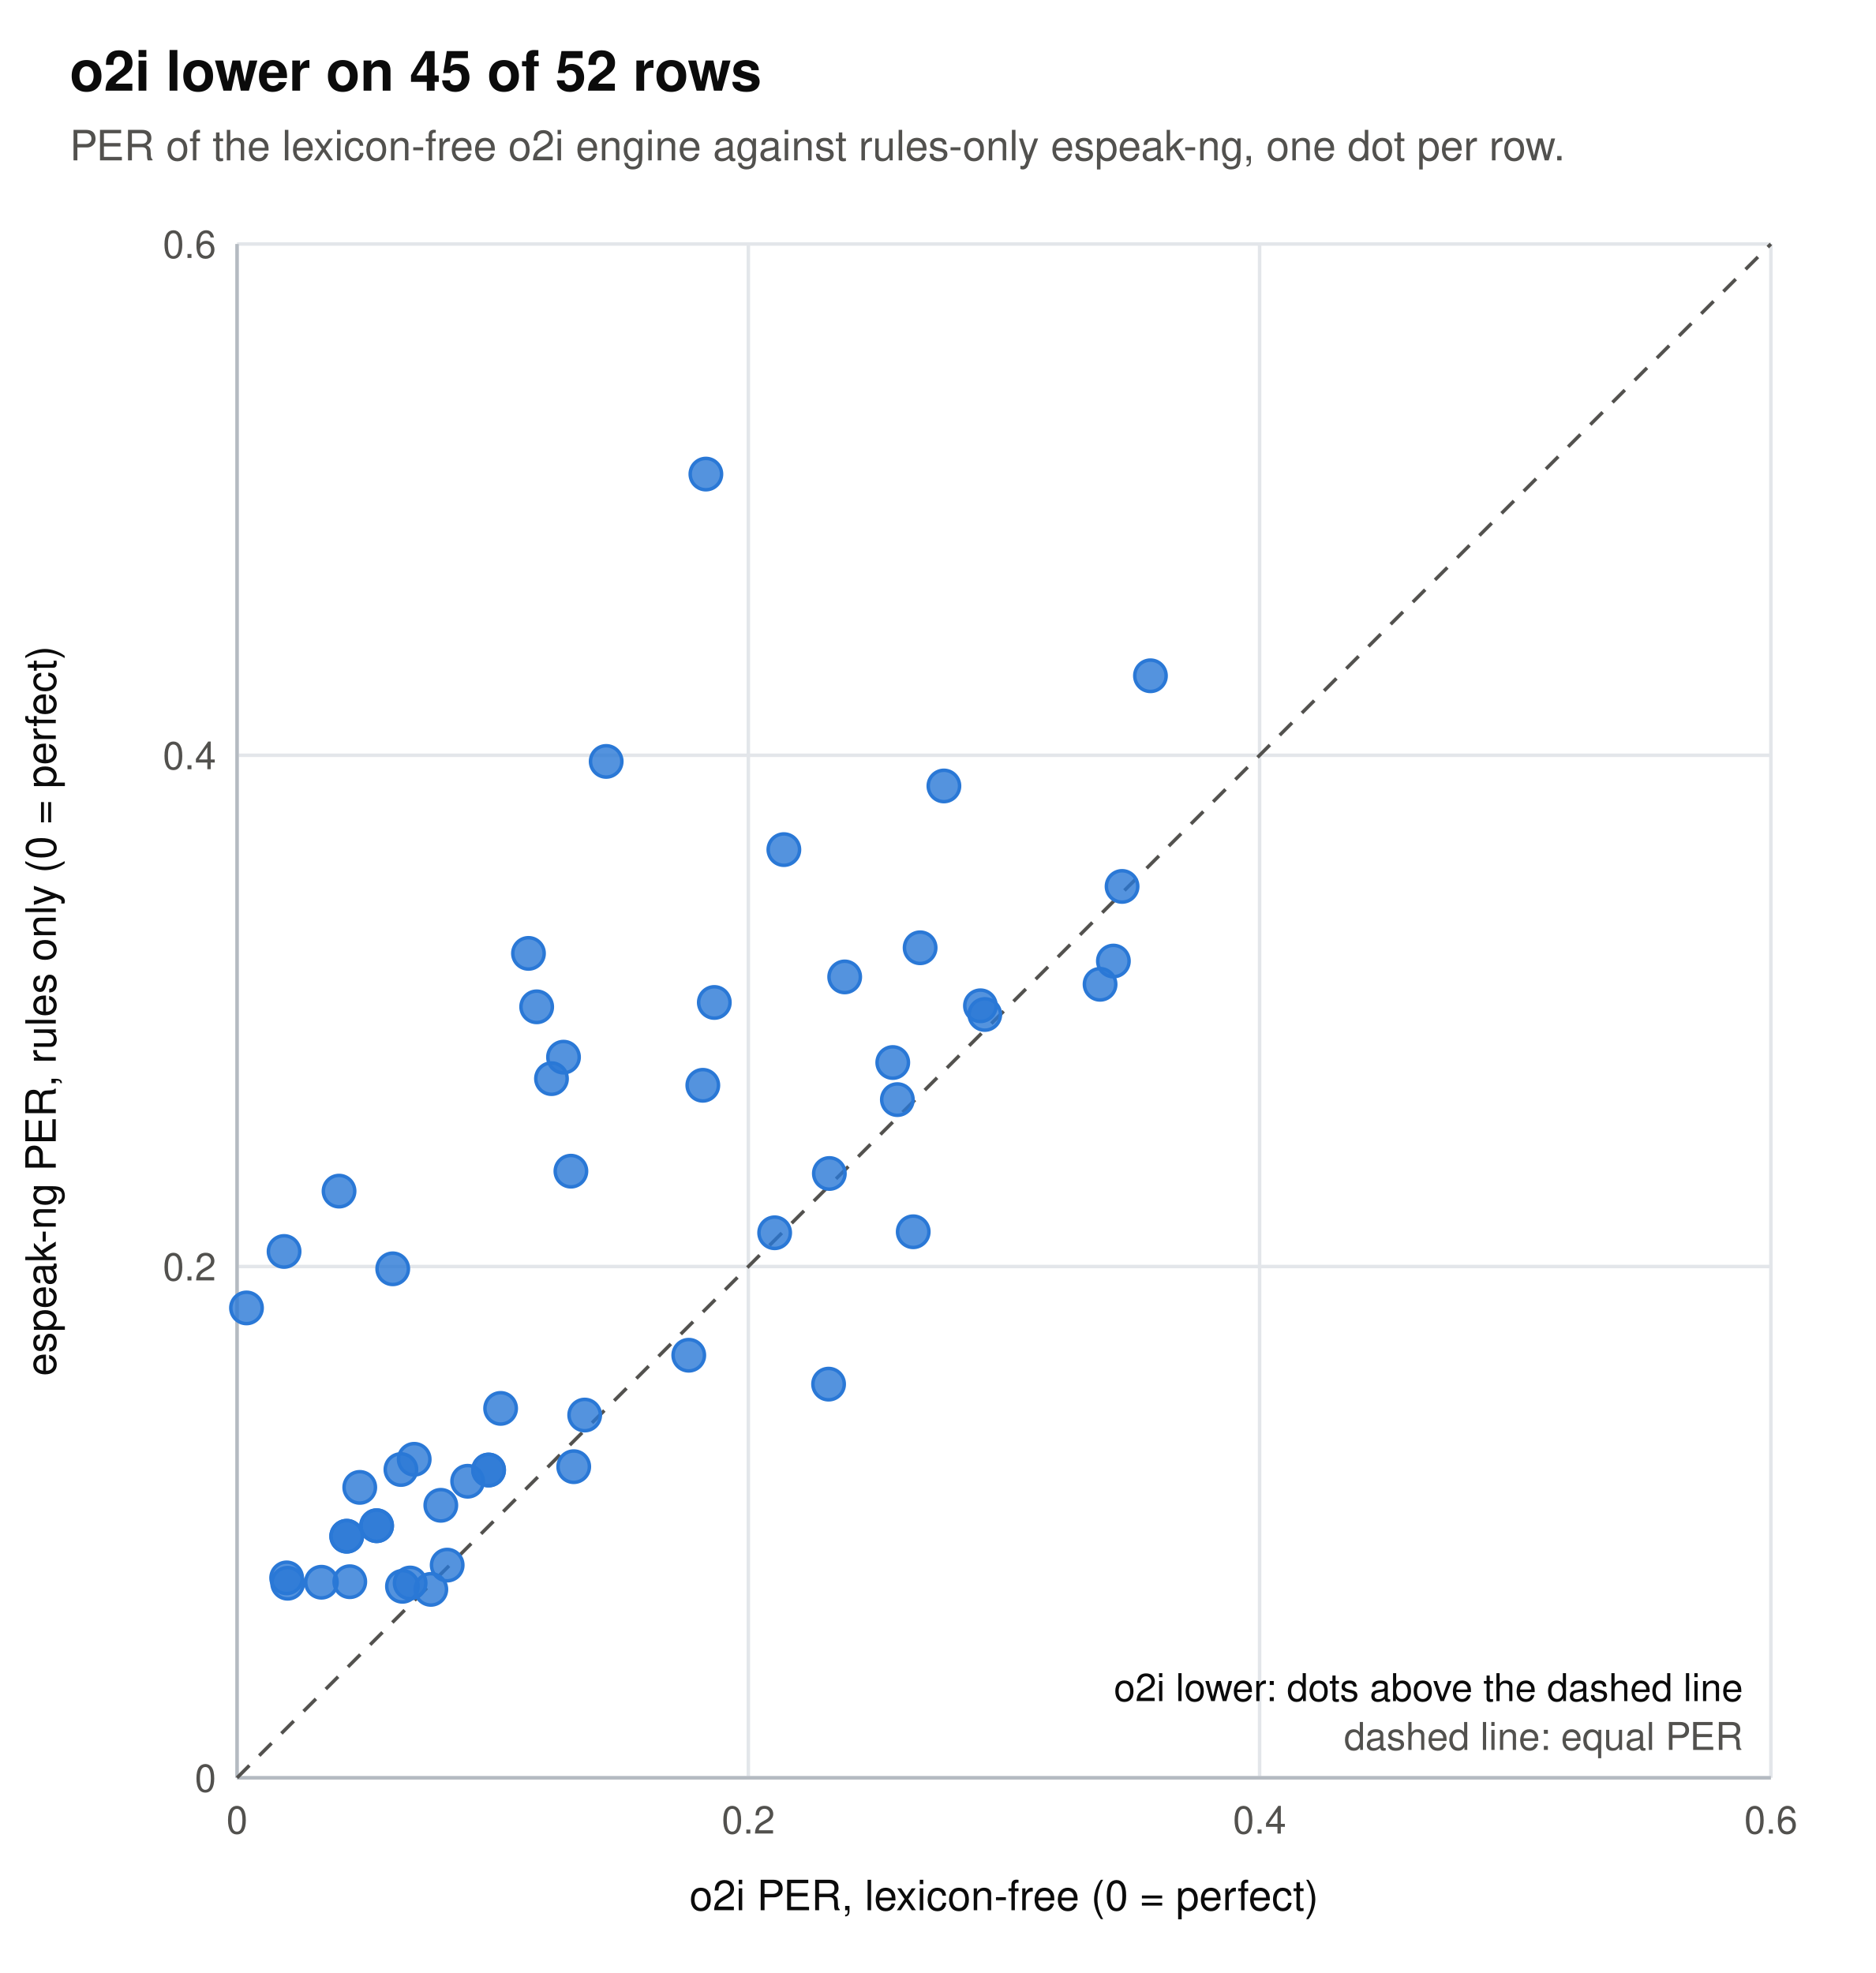
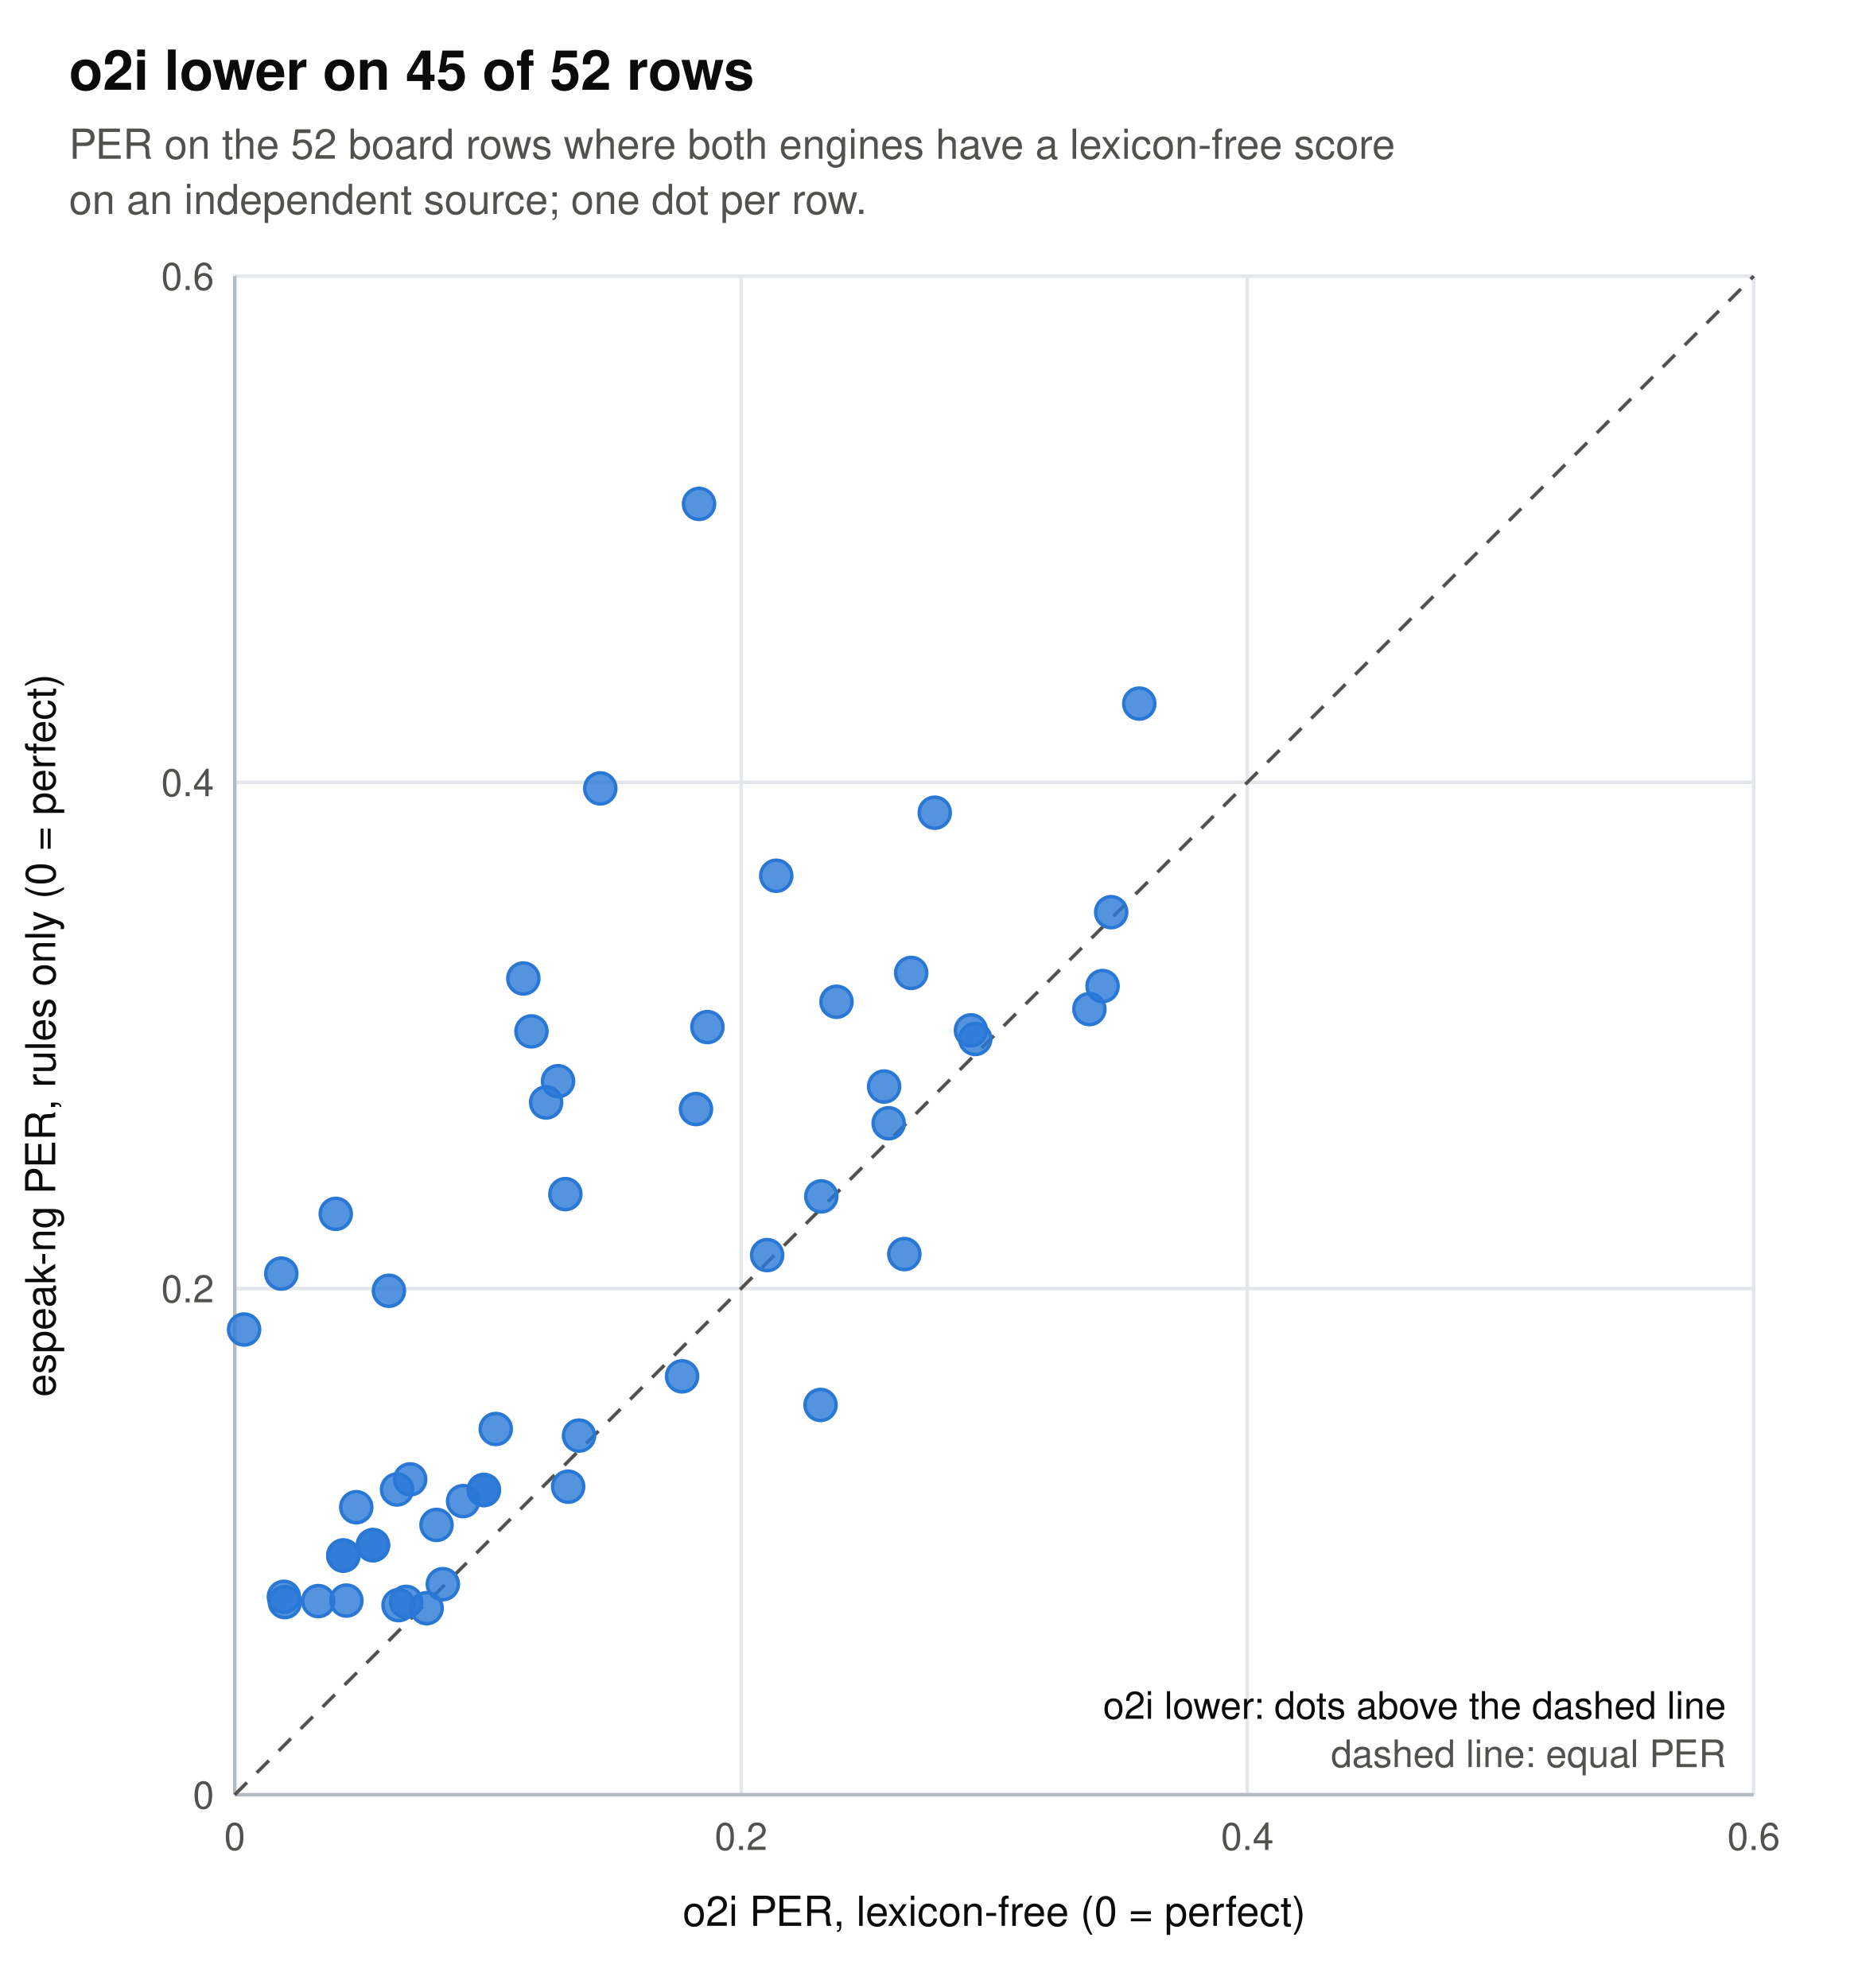
- <svg xmlns="http://www.w3.org/2000/svg" width="538" height="566" viewBox="0 0 538 566" role="img" font-family="-apple-system, BlinkMacSystemFont, 'Segoe UI', Helvetica, Arial, sans-serif">
+ <svg xmlns="http://www.w3.org/2000/svg" width="538" height="576" viewBox="0 0 538 576" role="img" font-family="-apple-system, BlinkMacSystemFont, 'Segoe UI', Helvetica, Arial, sans-serif">
  <text x="20" y="26" font-size="16" text-anchor="start" font-weight="bold" fill="#0b0b0b">o2i lower on 45 of 52 rows</text>
-   <text x="20" y="46" font-size="12" text-anchor="start" font-weight="normal" fill="#52514e">PER of the lexicon-free o2i engine against rules-only espeak-ng, one dot per row.</text>
-   <line x1="68" y1="510" x2="508" y2="510" stroke="#e3e6ea" stroke-width="1" />
-   <line x1="68" y1="510" x2="68" y2="70" stroke="#e3e6ea" stroke-width="1" />
-   <text x="62" y="514" font-size="11" text-anchor="end" font-weight="normal" fill="#52514e">0</text>
-   <text x="68" y="526" font-size="11" text-anchor="middle" font-weight="normal" fill="#52514e">0</text>
-   <line x1="68" y1="363.33" x2="508" y2="363.33" stroke="#e3e6ea" stroke-width="1" />
-   <line x1="214.67" y1="510" x2="214.67" y2="70" stroke="#e3e6ea" stroke-width="1" />
-   <text x="62" y="367.33" font-size="11" text-anchor="end" font-weight="normal" fill="#52514e">0.2</text>
-   <text x="214.67" y="526" font-size="11" text-anchor="middle" font-weight="normal" fill="#52514e">0.2</text>
-   <line x1="68" y1="216.67" x2="508" y2="216.67" stroke="#e3e6ea" stroke-width="1" />
-   <line x1="361.33" y1="510" x2="361.33" y2="70" stroke="#e3e6ea" stroke-width="1" />
-   <text x="62" y="220.67" font-size="11" text-anchor="end" font-weight="normal" fill="#52514e">0.4</text>
-   <text x="361.33" y="526" font-size="11" text-anchor="middle" font-weight="normal" fill="#52514e">0.4</text>
-   <line x1="68" y1="70" x2="508" y2="70" stroke="#e3e6ea" stroke-width="1" />
-   <line x1="508" y1="510" x2="508" y2="70" stroke="#e3e6ea" stroke-width="1" />
-   <text x="62" y="74" font-size="11" text-anchor="end" font-weight="normal" fill="#52514e">0.6</text>
-   <text x="508" y="526" font-size="11" text-anchor="middle" font-weight="normal" fill="#52514e">0.6</text>
-   <line x1="68" y1="510" x2="508" y2="510" stroke="#b4bac1" stroke-width="1" />
-   <line x1="68" y1="510" x2="68" y2="70" stroke="#b4bac1" stroke-width="1" />
-   <line x1="68" y1="510" x2="508" y2="70" stroke="#52514e" stroke-width="1" stroke-dasharray="5 4" />
-   <circle cx="70.71" cy="375.21" r="4.5" fill="#2a78d6" fill-opacity="0.8" stroke="#2a78d6" />
-   <circle cx="81.49" cy="359.01" r="4.5" fill="#2a78d6" fill-opacity="0.8" stroke="#2a78d6" />
-   <circle cx="82.23" cy="452.65" r="4.5" fill="#2a78d6" fill-opacity="0.8" stroke="#2a78d6" />
-   <circle cx="82.52" cy="454.19" r="4.5" fill="#2a78d6" fill-opacity="0.8" stroke="#2a78d6" />
-   <circle cx="92.2" cy="453.9" r="4.5" fill="#2a78d6" fill-opacity="0.8" stroke="#2a78d6" />
-   <circle cx="97.26" cy="341.7" r="4.5" fill="#2a78d6" fill-opacity="0.8" stroke="#2a78d6" />
-   <circle cx="99.46" cy="440.7" r="4.5" fill="#2a78d6" fill-opacity="0.8" stroke="#2a78d6" />
-   <circle cx="99.46" cy="440.7" r="4.5" fill="#2a78d6" fill-opacity="0.8" stroke="#2a78d6" />
-   <circle cx="100.34" cy="453.75" r="4.5" fill="#2a78d6" fill-opacity="0.8" stroke="#2a78d6" />
-   <circle cx="103.2" cy="426.69" r="4.5" fill="#2a78d6" fill-opacity="0.8" stroke="#2a78d6" />
-   <circle cx="108.04" cy="437.69" r="4.5" fill="#2a78d6" fill-opacity="0.8" stroke="#2a78d6" />
-   <circle cx="108.04" cy="437.69" r="4.5" fill="#2a78d6" fill-opacity="0.8" stroke="#2a78d6" />
-   <circle cx="112.66" cy="363.99" r="4.5" fill="#2a78d6" fill-opacity="0.8" stroke="#2a78d6" />
-   <circle cx="115.01" cy="421.56" r="4.5" fill="#2a78d6" fill-opacity="0.8" stroke="#2a78d6" />
-   <circle cx="115.45" cy="455.07" r="4.5" fill="#2a78d6" fill-opacity="0.8" stroke="#2a78d6" />
-   <circle cx="117.65" cy="454.12" r="4.5" fill="#2a78d6" fill-opacity="0.8" stroke="#2a78d6" />
-   <circle cx="118.82" cy="418.63" r="4.5" fill="#2a78d6" fill-opacity="0.8" stroke="#2a78d6" />
-   <circle cx="123.59" cy="455.95" r="4.5" fill="#2a78d6" fill-opacity="0.8" stroke="#2a78d6" />
-   <circle cx="126.45" cy="431.83" r="4.5" fill="#2a78d6" fill-opacity="0.8" stroke="#2a78d6" />
-   <circle cx="128.28" cy="448.99" r="4.5" fill="#2a78d6" fill-opacity="0.8" stroke="#2a78d6" />
-   <circle cx="134.15" cy="424.93" r="4.5" fill="#2a78d6" fill-opacity="0.8" stroke="#2a78d6" />
-   <circle cx="140.16" cy="421.71" r="4.5" fill="#2a78d6" fill-opacity="0.8" stroke="#2a78d6" />
-   <circle cx="140.16" cy="421.71" r="4.5" fill="#2a78d6" fill-opacity="0.8" stroke="#2a78d6" />
-   <circle cx="143.61" cy="404.03" r="4.5" fill="#2a78d6" fill-opacity="0.8" stroke="#2a78d6" />
-   <circle cx="151.6" cy="273.5" r="4.5" fill="#2a78d6" fill-opacity="0.8" stroke="#2a78d6" />
-   <circle cx="153.95" cy="288.83" r="4.5" fill="#2a78d6" fill-opacity="0.8" stroke="#2a78d6" />
-   <circle cx="158.2" cy="309.43" r="4.5" fill="#2a78d6" fill-opacity="0.8" stroke="#2a78d6" />
-   <circle cx="161.65" cy="303.27" r="4.5" fill="#2a78d6" fill-opacity="0.8" stroke="#2a78d6" />
-   <circle cx="163.77" cy="335.98" r="4.5" fill="#2a78d6" fill-opacity="0.8" stroke="#2a78d6" />
-   <circle cx="164.58" cy="420.75" r="4.5" fill="#2a78d6" fill-opacity="0.8" stroke="#2a78d6" />
-   <circle cx="167.73" cy="405.94" r="4.5" fill="#2a78d6" fill-opacity="0.8" stroke="#2a78d6" />
-   <circle cx="173.89" cy="218.43" r="4.5" fill="#2a78d6" fill-opacity="0.8" stroke="#2a78d6" />
-   <circle cx="197.58" cy="388.78" r="4.5" fill="#2a78d6" fill-opacity="0.8" stroke="#2a78d6" />
-   <circle cx="201.61" cy="311.34" r="4.5" fill="#2a78d6" fill-opacity="0.8" stroke="#2a78d6" />
-   <circle cx="202.49" cy="136" r="4.5" fill="#2a78d6" fill-opacity="0.8" stroke="#2a78d6" />
-   <circle cx="204.91" cy="287.58" r="4.5" fill="#2a78d6" fill-opacity="0.8" stroke="#2a78d6" />
-   <circle cx="222.22" cy="353.65" r="4.5" fill="#2a78d6" fill-opacity="0.8" stroke="#2a78d6" />
-   <circle cx="224.86" cy="243.73" r="4.5" fill="#2a78d6" fill-opacity="0.8" stroke="#2a78d6" />
-   <circle cx="237.69" cy="397.07" r="4.5" fill="#2a78d6" fill-opacity="0.8" stroke="#2a78d6" />
-   <circle cx="237.91" cy="336.64" r="4.5" fill="#2a78d6" fill-opacity="0.8" stroke="#2a78d6" />
-   <circle cx="242.31" cy="280.25" r="4.5" fill="#2a78d6" fill-opacity="0.8" stroke="#2a78d6" />
-   <circle cx="256.1" cy="304.81" r="4.5" fill="#2a78d6" fill-opacity="0.8" stroke="#2a78d6" />
-   <circle cx="257.42" cy="315.45" r="4.5" fill="#2a78d6" fill-opacity="0.8" stroke="#2a78d6" />
-   <circle cx="261.97" cy="353.36" r="4.5" fill="#2a78d6" fill-opacity="0.8" stroke="#2a78d6" />
-   <circle cx="263.95" cy="271.89" r="4.5" fill="#2a78d6" fill-opacity="0.8" stroke="#2a78d6" />
-   <circle cx="270.77" cy="225.47" r="4.5" fill="#2a78d6" fill-opacity="0.8" stroke="#2a78d6" />
-   <circle cx="281.25" cy="288.53" r="4.5" fill="#2a78d6" fill-opacity="0.8" stroke="#2a78d6" />
-   <circle cx="282.5" cy="291.03" r="4.5" fill="#2a78d6" fill-opacity="0.8" stroke="#2a78d6" />
-   <circle cx="315.57" cy="282.37" r="4.5" fill="#2a78d6" fill-opacity="0.8" stroke="#2a78d6" />
-   <circle cx="319.39" cy="275.7" r="4.5" fill="#2a78d6" fill-opacity="0.8" stroke="#2a78d6" />
-   <circle cx="321.88" cy="254.29" r="4.5" fill="#2a78d6" fill-opacity="0.8" stroke="#2a78d6" />
-   <circle cx="330.02" cy="193.86" r="4.5" fill="#2a78d6" fill-opacity="0.8" stroke="#2a78d6" />
-   <text x="500" y="488" font-size="11" text-anchor="end" font-weight="normal" fill="#0b0b0b">o2i lower: dots above the dashed line</text>
-   <text x="500" y="502" font-size="11" text-anchor="end" font-weight="normal" fill="#52514e">dashed line: equal PER</text>
-   <text x="288" y="548" font-size="12" text-anchor="middle" font-weight="normal" fill="#0b0b0b">o2i PER, lexicon-free (0 = perfect)</text>
-   <text x="16" y="290" transform="rotate(-90 16 290)" font-size="12" text-anchor="middle" font-weight="normal" fill="#0b0b0b">espeak-ng PER, rules only (0 = perfect)</text>
+   <text x="20" y="46" font-size="12" text-anchor="start" font-weight="normal" fill="#52514e">PER on the 52 board rows where both engines have a lexicon-free score</text>
+   <text x="20" y="62" font-size="12" text-anchor="start" font-weight="normal" fill="#52514e">on an independent source; one dot per row.</text>
+   <line x1="68" y1="520" x2="508" y2="520" stroke="#e3e6ea" stroke-width="1" />
+   <line x1="68" y1="520" x2="68" y2="80" stroke="#e3e6ea" stroke-width="1" />
+   <text x="62" y="524" font-size="11" text-anchor="end" font-weight="normal" fill="#52514e">0</text>
+   <text x="68" y="536" font-size="11" text-anchor="middle" font-weight="normal" fill="#52514e">0</text>
+   <line x1="68" y1="373.33" x2="508" y2="373.33" stroke="#e3e6ea" stroke-width="1" />
+   <line x1="214.67" y1="520" x2="214.67" y2="80" stroke="#e3e6ea" stroke-width="1" />
+   <text x="62" y="377.33" font-size="11" text-anchor="end" font-weight="normal" fill="#52514e">0.2</text>
+   <text x="214.67" y="536" font-size="11" text-anchor="middle" font-weight="normal" fill="#52514e">0.2</text>
+   <line x1="68" y1="226.67" x2="508" y2="226.67" stroke="#e3e6ea" stroke-width="1" />
+   <line x1="361.33" y1="520" x2="361.33" y2="80" stroke="#e3e6ea" stroke-width="1" />
+   <text x="62" y="230.67" font-size="11" text-anchor="end" font-weight="normal" fill="#52514e">0.4</text>
+   <text x="361.33" y="536" font-size="11" text-anchor="middle" font-weight="normal" fill="#52514e">0.4</text>
+   <line x1="68" y1="80" x2="508" y2="80" stroke="#e3e6ea" stroke-width="1" />
+   <line x1="508" y1="520" x2="508" y2="80" stroke="#e3e6ea" stroke-width="1" />
+   <text x="62" y="84" font-size="11" text-anchor="end" font-weight="normal" fill="#52514e">0.6</text>
+   <text x="508" y="536" font-size="11" text-anchor="middle" font-weight="normal" fill="#52514e">0.6</text>
+   <line x1="68" y1="520" x2="508" y2="520" stroke="#b4bac1" stroke-width="1" />
+   <line x1="68" y1="520" x2="68" y2="80" stroke="#b4bac1" stroke-width="1" />
+   <line x1="68" y1="520" x2="508" y2="80" stroke="#52514e" stroke-width="1" stroke-dasharray="5 4" />
+   <circle cx="70.71" cy="385.21" r="4.5" fill="#2a78d6" fill-opacity="0.8" stroke="#2a78d6" />
+   <circle cx="81.49" cy="369.01" r="4.5" fill="#2a78d6" fill-opacity="0.8" stroke="#2a78d6" />
+   <circle cx="82.23" cy="462.65" r="4.5" fill="#2a78d6" fill-opacity="0.8" stroke="#2a78d6" />
+   <circle cx="82.52" cy="464.19" r="4.5" fill="#2a78d6" fill-opacity="0.8" stroke="#2a78d6" />
+   <circle cx="92.2" cy="463.9" r="4.5" fill="#2a78d6" fill-opacity="0.8" stroke="#2a78d6" />
+   <circle cx="97.26" cy="351.7" r="4.5" fill="#2a78d6" fill-opacity="0.8" stroke="#2a78d6" />
+   <circle cx="99.46" cy="450.7" r="4.5" fill="#2a78d6" fill-opacity="0.8" stroke="#2a78d6" />
+   <circle cx="99.46" cy="450.7" r="4.5" fill="#2a78d6" fill-opacity="0.8" stroke="#2a78d6" />
+   <circle cx="100.34" cy="463.75" r="4.5" fill="#2a78d6" fill-opacity="0.8" stroke="#2a78d6" />
+   <circle cx="103.2" cy="436.69" r="4.5" fill="#2a78d6" fill-opacity="0.8" stroke="#2a78d6" />
+   <circle cx="108.04" cy="447.69" r="4.5" fill="#2a78d6" fill-opacity="0.8" stroke="#2a78d6" />
+   <circle cx="108.04" cy="447.69" r="4.5" fill="#2a78d6" fill-opacity="0.8" stroke="#2a78d6" />
+   <circle cx="112.66" cy="373.99" r="4.5" fill="#2a78d6" fill-opacity="0.8" stroke="#2a78d6" />
+   <circle cx="115.01" cy="431.56" r="4.5" fill="#2a78d6" fill-opacity="0.8" stroke="#2a78d6" />
+   <circle cx="115.45" cy="465.07" r="4.5" fill="#2a78d6" fill-opacity="0.8" stroke="#2a78d6" />
+   <circle cx="117.65" cy="464.12" r="4.5" fill="#2a78d6" fill-opacity="0.8" stroke="#2a78d6" />
+   <circle cx="118.82" cy="428.63" r="4.5" fill="#2a78d6" fill-opacity="0.8" stroke="#2a78d6" />
+   <circle cx="123.59" cy="465.95" r="4.5" fill="#2a78d6" fill-opacity="0.8" stroke="#2a78d6" />
+   <circle cx="126.45" cy="441.83" r="4.5" fill="#2a78d6" fill-opacity="0.8" stroke="#2a78d6" />
+   <circle cx="128.28" cy="458.99" r="4.5" fill="#2a78d6" fill-opacity="0.8" stroke="#2a78d6" />
+   <circle cx="134.15" cy="434.93" r="4.5" fill="#2a78d6" fill-opacity="0.8" stroke="#2a78d6" />
+   <circle cx="140.16" cy="431.71" r="4.5" fill="#2a78d6" fill-opacity="0.8" stroke="#2a78d6" />
+   <circle cx="140.16" cy="431.71" r="4.5" fill="#2a78d6" fill-opacity="0.8" stroke="#2a78d6" />
+   <circle cx="143.61" cy="414.03" r="4.5" fill="#2a78d6" fill-opacity="0.8" stroke="#2a78d6" />
+   <circle cx="151.6" cy="283.5" r="4.5" fill="#2a78d6" fill-opacity="0.8" stroke="#2a78d6" />
+   <circle cx="153.95" cy="298.83" r="4.5" fill="#2a78d6" fill-opacity="0.8" stroke="#2a78d6" />
+   <circle cx="158.2" cy="319.43" r="4.5" fill="#2a78d6" fill-opacity="0.8" stroke="#2a78d6" />
+   <circle cx="161.65" cy="313.27" r="4.5" fill="#2a78d6" fill-opacity="0.8" stroke="#2a78d6" />
+   <circle cx="163.77" cy="345.98" r="4.5" fill="#2a78d6" fill-opacity="0.8" stroke="#2a78d6" />
+   <circle cx="164.58" cy="430.75" r="4.5" fill="#2a78d6" fill-opacity="0.8" stroke="#2a78d6" />
+   <circle cx="167.73" cy="415.94" r="4.5" fill="#2a78d6" fill-opacity="0.8" stroke="#2a78d6" />
+   <circle cx="173.89" cy="228.43" r="4.5" fill="#2a78d6" fill-opacity="0.8" stroke="#2a78d6" />
+   <circle cx="197.58" cy="398.78" r="4.5" fill="#2a78d6" fill-opacity="0.8" stroke="#2a78d6" />
+   <circle cx="201.61" cy="321.34" r="4.5" fill="#2a78d6" fill-opacity="0.8" stroke="#2a78d6" />
+   <circle cx="202.49" cy="146" r="4.5" fill="#2a78d6" fill-opacity="0.8" stroke="#2a78d6" />
+   <circle cx="204.91" cy="297.58" r="4.5" fill="#2a78d6" fill-opacity="0.8" stroke="#2a78d6" />
+   <circle cx="222.22" cy="363.65" r="4.5" fill="#2a78d6" fill-opacity="0.8" stroke="#2a78d6" />
+   <circle cx="224.86" cy="253.73" r="4.5" fill="#2a78d6" fill-opacity="0.8" stroke="#2a78d6" />
+   <circle cx="237.69" cy="407.07" r="4.5" fill="#2a78d6" fill-opacity="0.8" stroke="#2a78d6" />
+   <circle cx="237.91" cy="346.64" r="4.5" fill="#2a78d6" fill-opacity="0.8" stroke="#2a78d6" />
+   <circle cx="242.31" cy="290.25" r="4.5" fill="#2a78d6" fill-opacity="0.8" stroke="#2a78d6" />
+   <circle cx="256.1" cy="314.81" r="4.5" fill="#2a78d6" fill-opacity="0.8" stroke="#2a78d6" />
+   <circle cx="257.42" cy="325.45" r="4.5" fill="#2a78d6" fill-opacity="0.8" stroke="#2a78d6" />
+   <circle cx="261.97" cy="363.36" r="4.5" fill="#2a78d6" fill-opacity="0.8" stroke="#2a78d6" />
+   <circle cx="263.95" cy="281.89" r="4.5" fill="#2a78d6" fill-opacity="0.8" stroke="#2a78d6" />
+   <circle cx="270.77" cy="235.47" r="4.5" fill="#2a78d6" fill-opacity="0.8" stroke="#2a78d6" />
+   <circle cx="281.25" cy="298.53" r="4.5" fill="#2a78d6" fill-opacity="0.8" stroke="#2a78d6" />
+   <circle cx="282.5" cy="301.03" r="4.5" fill="#2a78d6" fill-opacity="0.8" stroke="#2a78d6" />
+   <circle cx="315.57" cy="292.37" r="4.5" fill="#2a78d6" fill-opacity="0.8" stroke="#2a78d6" />
+   <circle cx="319.39" cy="285.7" r="4.5" fill="#2a78d6" fill-opacity="0.8" stroke="#2a78d6" />
+   <circle cx="321.88" cy="264.29" r="4.5" fill="#2a78d6" fill-opacity="0.8" stroke="#2a78d6" />
+   <circle cx="330.02" cy="203.86" r="4.5" fill="#2a78d6" fill-opacity="0.8" stroke="#2a78d6" />
+   <text x="500" y="498" font-size="11" text-anchor="end" font-weight="normal" fill="#0b0b0b">o2i lower: dots above the dashed line</text>
+   <text x="500" y="512" font-size="11" text-anchor="end" font-weight="normal" fill="#52514e">dashed line: equal PER</text>
+   <text x="288" y="558" font-size="12" text-anchor="middle" font-weight="normal" fill="#0b0b0b">o2i PER, lexicon-free (0 = perfect)</text>
+   <text x="16" y="300" transform="rotate(-90 16 300)" font-size="12" text-anchor="middle" font-weight="normal" fill="#0b0b0b">espeak-ng PER, rules only (0 = perfect)</text>
</svg>
